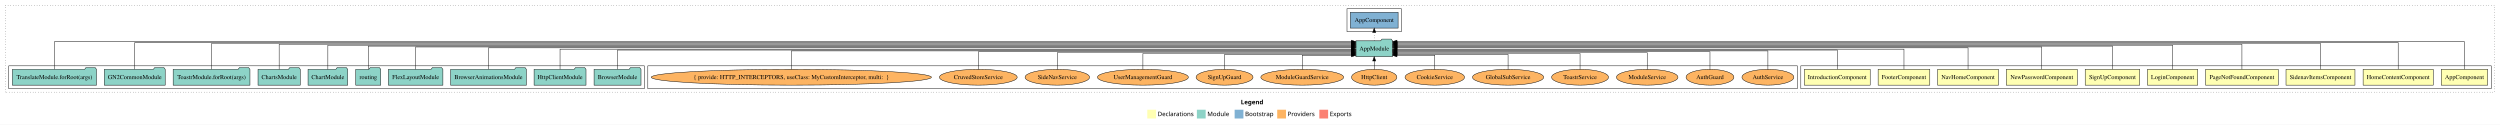
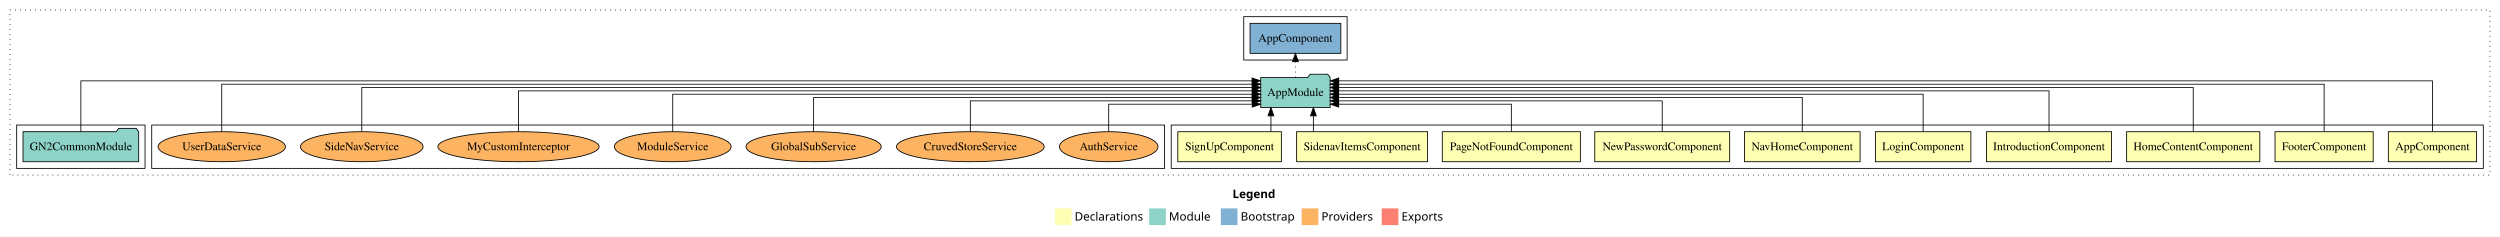
- <svg xmlns="http://www.w3.org/2000/svg" width="5696pt" height="284pt" viewBox="0.00 0.00 5696.00 284.00">
+ <svg xmlns="http://www.w3.org/2000/svg" width="2999pt" height="284pt" viewBox="0.00 0.00 2999.00 284.00">
  <g id="graph0" class="graph" transform="scale(1 1) rotate(0) translate(4 280)">
-     <polygon fill="white" stroke="transparent" points="-4,4 -4,-280 5692,-280 5692,4 -4,4" />
-     <text text-anchor="start" x="2823.01" y="-42.4" font-family="sans-serif" font-weight="bold" font-size="14.00">Legend</text>
-     <polygon fill="#ffffb3" stroke="transparent" points="2610,-10 2610,-30 2630,-30 2630,-10 2610,-10" />
-     <text text-anchor="start" x="2633.63" y="-15.4" font-family="sans-serif" font-size="14.00">  Declarations</text>
-     <polygon fill="#8dd3c7" stroke="transparent" points="2723,-10 2723,-30 2743,-30 2743,-10 2723,-10" />
-     <text text-anchor="start" x="2746.73" y="-15.4" font-family="sans-serif" font-size="14.00">  Module</text>
-     <polygon fill="#80b1d3" stroke="transparent" points="2809,-10 2809,-30 2829,-30 2829,-10 2809,-10" />
-     <text text-anchor="start" x="2832.78" y="-15.4" font-family="sans-serif" font-size="14.00">  Bootstrap</text>
-     <polygon fill="#fdb462" stroke="transparent" points="2906,-10 2906,-30 2926,-30 2926,-10 2906,-10" />
-     <text text-anchor="start" x="2929.67" y="-15.4" font-family="sans-serif" font-size="14.00">  Providers</text>
-     <polygon fill="#fb8072" stroke="transparent" points="3002,-10 3002,-30 3022,-30 3022,-10 3002,-10" />
-     <text text-anchor="start" x="3025.73" y="-15.4" font-family="sans-serif" font-size="14.00">  Exports</text>
+     <polygon fill="white" stroke="transparent" points="-4,4 -4,-280 2995,-280 2995,4 -4,4" />
+     <text text-anchor="start" x="1474.51" y="-42.4" font-family="sans-serif" font-weight="bold" font-size="14.00">Legend</text>
+     <polygon fill="#ffffb3" stroke="transparent" points="1261.5,-10 1261.5,-30 1281.5,-30 1281.5,-10 1261.5,-10" />
+     <text text-anchor="start" x="1285.13" y="-15.4" font-family="sans-serif" font-size="14.00">  Declarations</text>
+     <polygon fill="#8dd3c7" stroke="transparent" points="1374.5,-10 1374.5,-30 1394.5,-30 1394.5,-10 1374.5,-10" />
+     <text text-anchor="start" x="1398.23" y="-15.4" font-family="sans-serif" font-size="14.00">  Module</text>
+     <polygon fill="#80b1d3" stroke="transparent" points="1460.5,-10 1460.5,-30 1480.5,-30 1480.5,-10 1460.5,-10" />
+     <text text-anchor="start" x="1484.28" y="-15.4" font-family="sans-serif" font-size="14.00">  Bootstrap</text>
+     <polygon fill="#fdb462" stroke="transparent" points="1557.5,-10 1557.5,-30 1577.5,-30 1577.5,-10 1557.5,-10" />
+     <text text-anchor="start" x="1581.17" y="-15.4" font-family="sans-serif" font-size="14.00">  Providers</text>
+     <polygon fill="#fb8072" stroke="transparent" points="1653.5,-10 1653.5,-30 1673.5,-30 1673.5,-10 1653.5,-10" />
+     <text text-anchor="start" x="1677.23" y="-15.4" font-family="sans-serif" font-size="14.00">  Exports</text>
    <g id="clust1" class="cluster">
-       <polygon fill="none" stroke="black" stroke-dasharray="1,5" points="8,-70 8,-268 5680,-268 5680,-70 8,-70" />
+       <polygon fill="none" stroke="black" stroke-dasharray="1,5" points="8,-70 8,-268 2983,-268 2983,-70 8,-70" />
    </g>
    <g id="clust2" class="cluster">
-       <polygon fill="none" stroke="black" points="4099,-78 4099,-130 5672,-130 5672,-78 4099,-78" />
+       <polygon fill="none" stroke="black" points="1401,-78 1401,-130 2975,-130 2975,-78 1401,-78" />
+     </g>
+     <g id="clust16" class="cluster">
+       <polygon fill="none" stroke="black" points="178,-78 178,-130 1393,-130 1393,-78 178,-78" />
+     </g>
+     <g id="clust13" class="cluster">
+       <polygon fill="none" stroke="black" points="16,-78 16,-130 170,-130 170,-78 16,-78" />
    </g>
    <g id="clust15" class="cluster">
-       <polygon fill="none" stroke="black" points="3065,-208 3065,-260 3189,-260 3189,-208 3065,-208" />
-     </g>
-     <g id="clust16" class="cluster">
-       <polygon fill="none" stroke="black" points="1472,-78 1472,-130 4091,-130 4091,-78 1472,-78" />
-     </g>
-     <g id="clust13" class="cluster">
-       <polygon fill="none" stroke="black" points="16,-78 16,-130 1464,-130 1464,-78 16,-78" />
+       <polygon fill="none" stroke="black" points="1488,-208 1488,-260 1612,-260 1612,-208 1488,-208" />
    </g>
    <g id="node1" class="node">
-       <polygon fill="#ffffb3" stroke="black" points="5663.94,-122 5558.06,-122 5558.06,-86 5663.94,-86 5663.94,-122" />
-       <text text-anchor="middle" x="5611" y="-99.8" font-family="Times,serif" font-size="14.00">AppComponent</text>
+       <polygon fill="#ffffb3" stroke="black" points="2966.94,-122 2861.06,-122 2861.06,-86 2966.94,-86 2966.94,-122" />
+       <text text-anchor="middle" x="2914" y="-99.8" font-family="Times,serif" font-size="14.00">AppComponent</text>
    </g>
    <g id="node11" class="node">
-       <polygon fill="#8dd3c7" stroke="black" points="3168.66,-187 3165.66,-191 3144.66,-191 3141.66,-187 3085.34,-187 3085.34,-151 3168.66,-151 3168.66,-187" />
-       <text text-anchor="middle" x="3127" y="-164.8" font-family="Times,serif" font-size="14.00">AppModule</text>
+       <polygon fill="#8dd3c7" stroke="black" points="1591.66,-187 1588.66,-191 1567.66,-191 1564.66,-187 1508.34,-187 1508.34,-151 1591.66,-151 1591.66,-187" />
+       <text text-anchor="middle" x="1550" y="-164.8" font-family="Times,serif" font-size="14.00">AppModule</text>
    </g>
    <g id="edge1" class="edge">
-       <path fill="none" stroke="black" d="M5611,-122.38C5611,-146.28 5611,-185 5611,-185 5611,-185 3178.81,-185 3178.81,-185" />
-       <polygon fill="black" stroke="black" points="3178.81,-181.5 3168.81,-185 3178.81,-188.5 3178.81,-181.5" />
+       <path fill="none" stroke="black" d="M2914,-122.32C2914,-145.66 2914,-183 2914,-183 2914,-183 1601.94,-183 1601.94,-183" />
+       <polygon fill="black" stroke="black" points="1601.94,-179.5 1591.94,-183 1601.94,-186.5 1601.94,-179.5" />
    </g>
    <g id="node2" class="node">
-       <polygon fill="#ffffb3" stroke="black" points="5539.88,-122 5380.12,-122 5380.12,-86 5539.88,-86 5539.88,-122" />
-       <text text-anchor="middle" x="5460" y="-99.8" font-family="Times,serif" font-size="14.00">HomeContentComponent</text>
+       <polygon fill="#ffffb3" stroke="black" points="2842.88,-122 2725.12,-122 2725.12,-86 2842.88,-86 2842.88,-122" />
+       <text text-anchor="middle" x="2784" y="-99.8" font-family="Times,serif" font-size="14.00">FooterComponent</text>
    </g>
    <g id="edge2" class="edge">
-       <path fill="none" stroke="black" d="M5460,-122.32C5460,-145.66 5460,-183 5460,-183 5460,-183 3178.98,-183 3178.98,-183" />
-       <polygon fill="black" stroke="black" points="3178.98,-179.5 3168.98,-183 3178.98,-186.5 3178.98,-179.5" />
+       <path fill="none" stroke="black" d="M2784,-122.16C2784,-144.35 2784,-179 2784,-179 2784,-179 1601.76,-179 1601.76,-179" />
+       <polygon fill="black" stroke="black" points="1601.76,-175.5 1591.76,-179 1601.76,-182.5 1601.76,-175.5" />
    </g>
    <g id="node3" class="node">
-       <polygon fill="#ffffb3" stroke="black" points="5361.54,-122 5204.46,-122 5204.46,-86 5361.54,-86 5361.54,-122" />
-       <text text-anchor="middle" x="5283" y="-99.8" font-family="Times,serif" font-size="14.00">SidenavItemsComponent</text>
+       <polygon fill="#ffffb3" stroke="black" points="2706.88,-122 2547.12,-122 2547.12,-86 2706.88,-86 2706.88,-122" />
+       <text text-anchor="middle" x="2627" y="-99.8" font-family="Times,serif" font-size="14.00">HomeContentComponent</text>
    </g>
    <g id="edge3" class="edge">
-       <path fill="none" stroke="black" d="M5283,-122.25C5283,-145.02 5283,-181 5283,-181 5283,-181 3179.1,-181 3179.1,-181" />
-       <polygon fill="black" stroke="black" points="3179.1,-177.5 3169.1,-181 3179.1,-184.5 3179.1,-177.5" />
+       <path fill="none" stroke="black" d="M2627,-122.28C2627,-143.32 2627,-175 2627,-175 2627,-175 1601.89,-175 1601.89,-175" />
+       <polygon fill="black" stroke="black" points="1601.89,-171.5 1591.89,-175 1601.89,-178.5 1601.89,-171.5" />
    </g>
    <g id="node4" class="node">
-       <polygon fill="#ffffb3" stroke="black" points="5186.82,-122 5021.18,-122 5021.18,-86 5186.82,-86 5186.82,-122" />
-       <text text-anchor="middle" x="5104" y="-99.8" font-family="Times,serif" font-size="14.00">PageNotFoundComponent</text>
+       <polygon fill="#ffffb3" stroke="black" points="2529.04,-122 2378.96,-122 2378.96,-86 2529.04,-86 2529.04,-122" />
+       <text text-anchor="middle" x="2454" y="-99.8" font-family="Times,serif" font-size="14.00">IntroductionComponent</text>
    </g>
    <g id="edge4" class="edge">
-       <path fill="none" stroke="black" d="M5104,-122.16C5104,-144.35 5104,-179 5104,-179 5104,-179 3178.75,-179 3178.75,-179" />
-       <polygon fill="black" stroke="black" points="3178.75,-175.5 3168.75,-179 3178.75,-182.5 3178.75,-175.5" />
+       <path fill="none" stroke="black" d="M2454,-122.31C2454,-142.15 2454,-171 2454,-171 2454,-171 1601.79,-171 1601.79,-171" />
+       <polygon fill="black" stroke="black" points="1601.79,-167.5 1591.79,-171 1601.79,-174.5 1601.79,-167.5" />
    </g>
    <g id="node5" class="node">
-       <polygon fill="#ffffb3" stroke="black" points="5003.28,-122 4888.72,-122 4888.72,-86 5003.28,-86 5003.28,-122" />
-       <text text-anchor="middle" x="4946" y="-99.8" font-family="Times,serif" font-size="14.00">LoginComponent</text>
+       <polygon fill="#ffffb3" stroke="black" points="2360.28,-122 2245.72,-122 2245.72,-86 2360.28,-86 2360.28,-122" />
+       <text text-anchor="middle" x="2303" y="-99.8" font-family="Times,serif" font-size="14.00">LoginComponent</text>
    </g>
    <g id="edge5" class="edge">
-       <path fill="none" stroke="black" d="M4946,-122.04C4946,-143.66 4946,-177 4946,-177 4946,-177 3178.85,-177 3178.85,-177" />
-       <polygon fill="black" stroke="black" points="3178.85,-173.5 3168.85,-177 3178.85,-180.5 3178.85,-173.5" />
+       <path fill="none" stroke="black" d="M2303,-122.22C2303,-140.83 2303,-167 2303,-167 2303,-167 1601.83,-167 1601.83,-167" />
+       <polygon fill="black" stroke="black" points="1601.83,-163.5 1591.83,-167 1601.83,-170.5 1601.83,-163.5" />
    </g>
    <g id="node6" class="node">
-       <polygon fill="#ffffb3" stroke="black" points="4871.11,-122 4746.89,-122 4746.89,-86 4871.11,-86 4871.11,-122" />
-       <text text-anchor="middle" x="4809" y="-99.8" font-family="Times,serif" font-size="14.00">SignUpComponent</text>
+       <polygon fill="#ffffb3" stroke="black" points="2227.37,-122 2088.63,-122 2088.63,-86 2227.37,-86 2227.37,-122" />
+       <text text-anchor="middle" x="2158" y="-99.8" font-family="Times,serif" font-size="14.00">NavHomeComponent</text>
    </g>
    <g id="edge6" class="edge">
-       <path fill="none" stroke="black" d="M4809,-122.28C4809,-143.32 4809,-175 4809,-175 4809,-175 3179,-175 3179,-175" />
-       <polygon fill="black" stroke="black" points="3179,-171.5 3169,-175 3179,-178.5 3179,-171.5" />
+       <path fill="none" stroke="black" d="M2158,-122.02C2158,-139.37 2158,-163 2158,-163 2158,-163 1601.79,-163 1601.79,-163" />
+       <polygon fill="black" stroke="black" points="1601.79,-159.5 1591.79,-163 1601.79,-166.5 1601.79,-159.5" />
    </g>
    <g id="node7" class="node">
-       <polygon fill="#ffffb3" stroke="black" points="4728.91,-122 4567.09,-122 4567.09,-86 4728.91,-86 4728.91,-122" />
-       <text text-anchor="middle" x="4648" y="-99.8" font-family="Times,serif" font-size="14.00">NewPasswordComponent</text>
+       <polygon fill="#ffffb3" stroke="black" points="2070.91,-122 1909.09,-122 1909.09,-86 2070.91,-86 2070.91,-122" />
+       <text text-anchor="middle" x="1990" y="-99.8" font-family="Times,serif" font-size="14.00">NewPasswordComponent</text>
    </g>
    <g id="edge7" class="edge">
-       <path fill="none" stroke="black" d="M4648,-122.13C4648,-142.57 4648,-173 4648,-173 4648,-173 3178.87,-173 3178.87,-173" />
-       <polygon fill="black" stroke="black" points="3178.87,-169.5 3168.87,-173 3178.87,-176.5 3178.87,-169.5" />
+       <path fill="none" stroke="black" d="M1990,-122.01C1990,-138.05 1990,-159 1990,-159 1990,-159 1601.79,-159 1601.79,-159" />
+       <polygon fill="black" stroke="black" points="1601.79,-155.5 1591.79,-159 1601.79,-162.5 1601.79,-155.5" />
    </g>
    <g id="node8" class="node">
-       <polygon fill="#ffffb3" stroke="black" points="4549.37,-122 4410.63,-122 4410.63,-86 4549.37,-86 4549.37,-122" />
-       <text text-anchor="middle" x="4480" y="-99.8" font-family="Times,serif" font-size="14.00">NavHomeComponent</text>
+       <polygon fill="#ffffb3" stroke="black" points="1891.82,-122 1726.18,-122 1726.18,-86 1891.82,-86 1891.82,-122" />
+       <text text-anchor="middle" x="1809" y="-99.8" font-family="Times,serif" font-size="14.00">PageNotFoundComponent</text>
    </g>
    <g id="edge8" class="edge">
-       <path fill="none" stroke="black" d="M4480,-122.31C4480,-142.15 4480,-171 4480,-171 4480,-171 3178.98,-171 3178.98,-171" />
-       <polygon fill="black" stroke="black" points="3178.98,-167.5 3168.98,-171 3178.98,-174.5 3178.98,-167.5" />
+       <path fill="none" stroke="black" d="M1809,-122.12C1809,-136.78 1809,-155 1809,-155 1809,-155 1601.9,-155 1601.9,-155" />
+       <polygon fill="black" stroke="black" points="1601.9,-151.5 1591.9,-155 1601.9,-158.5 1601.9,-151.5" />
    </g>
    <g id="node9" class="node">
-       <polygon fill="#ffffb3" stroke="black" points="4392.88,-122 4275.12,-122 4275.12,-86 4392.88,-86 4392.88,-122" />
-       <text text-anchor="middle" x="4334" y="-99.8" font-family="Times,serif" font-size="14.00">FooterComponent</text>
+       <polygon fill="#ffffb3" stroke="black" points="1708.54,-122 1551.46,-122 1551.46,-86 1708.54,-86 1708.54,-122" />
+       <text text-anchor="middle" x="1630" y="-99.8" font-family="Times,serif" font-size="14.00">SidenavItemsComponent</text>
    </g>
    <g id="edge9" class="edge">
-       <path fill="none" stroke="black" d="M4334,-122.17C4334,-141.09 4334,-168 4334,-168 4334,-168 3178.9,-168 3178.9,-168" />
-       <polygon fill="black" stroke="black" points="3178.9,-164.5 3168.9,-168 3178.9,-171.5 3178.9,-164.5" />
+       <path fill="none" stroke="black" d="M1571.53,-122.11C1571.53,-122.11 1571.53,-140.99 1571.53,-140.99" />
+       <polygon fill="black" stroke="black" points="1568.03,-140.99 1571.53,-150.99 1575.03,-140.99 1568.03,-140.99" />
    </g>
    <g id="node10" class="node">
-       <polygon fill="#ffffb3" stroke="black" points="4257.04,-122 4106.96,-122 4106.96,-86 4257.04,-86 4257.04,-122" />
-       <text text-anchor="middle" x="4182" y="-99.8" font-family="Times,serif" font-size="14.00">IntroductionComponent</text>
+       <polygon fill="#ffffb3" stroke="black" points="1533.11,-122 1408.89,-122 1408.89,-86 1533.11,-86 1533.11,-122" />
+       <text text-anchor="middle" x="1471" y="-99.8" font-family="Times,serif" font-size="14.00">SignUpComponent</text>
    </g>
    <g id="edge10" class="edge">
-       <path fill="none" stroke="black" d="M4182,-122.27C4182,-140.56 4182,-166 4182,-166 4182,-166 3178.68,-166 3178.68,-166" />
-       <polygon fill="black" stroke="black" points="3178.68,-162.5 3168.68,-166 3178.68,-169.5 3178.68,-162.5" />
+       <path fill="none" stroke="black" d="M1520.61,-122.11C1520.61,-122.11 1520.61,-140.99 1520.61,-140.99" />
+       <polygon fill="black" stroke="black" points="1517.11,-140.99 1520.61,-150.99 1524.11,-140.99 1517.11,-140.99" />
    </g>
-     <g id="node22" class="node">
-       <polygon fill="#80b1d3" stroke="black" points="3181.44,-252 3072.56,-252 3072.56,-216 3181.44,-216 3181.44,-252" />
-       <text text-anchor="middle" x="3127" y="-229.8" font-family="Times,serif" font-size="14.00">AppComponent </text>
+     <g id="node13" class="node">
+       <polygon fill="#80b1d3" stroke="black" points="1604.44,-252 1495.56,-252 1495.56,-216 1604.44,-216 1604.44,-252" />
+       <text text-anchor="middle" x="1550" y="-229.8" font-family="Times,serif" font-size="14.00">AppComponent </text>
    </g>
-     <g id="edge21" class="edge">
-       <path fill="none" stroke="black" stroke-dasharray="1,5" d="M3127,-187.11C3127,-187.11 3127,-205.99 3127,-205.99" />
-       <polygon fill="black" stroke="black" points="3123.5,-205.99 3127,-215.99 3130.5,-205.99 3123.5,-205.99" />
+     <g id="edge12" class="edge">
+       <path fill="none" stroke="black" stroke-dasharray="1,5" d="M1550,-187.11C1550,-187.11 1550,-205.99 1550,-205.99" />
+       <polygon fill="black" stroke="black" points="1546.5,-205.99 1550,-215.99 1553.5,-205.99 1546.5,-205.99" />
    </g>
    <g id="node12" class="node">
-       <polygon fill="#8dd3c7" stroke="black" points="1456.47,-122 1453.47,-126 1432.47,-126 1429.47,-122 1349.53,-122 1349.53,-86 1456.47,-86 1456.47,-122" />
-       <text text-anchor="middle" x="1403" y="-99.8" font-family="Times,serif" font-size="14.00">BrowserModule</text>
+       <polygon fill="#8dd3c7" stroke="black" points="162.38,-122 159.38,-126 138.38,-126 135.38,-122 23.62,-122 23.62,-86 162.38,-86 162.38,-122" />
+       <text text-anchor="middle" x="93" y="-99.8" font-family="Times,serif" font-size="14.00">GN2CommonModule</text>
    </g>
    <g id="edge11" class="edge">
-       <path fill="none" stroke="black" d="M1403,-122.27C1403,-140.56 1403,-166 1403,-166 1403,-166 3075.24,-166 3075.24,-166" />
-       <polygon fill="black" stroke="black" points="3075.24,-169.5 3085.24,-166 3075.24,-162.5 3075.24,-169.5" />
-     </g>
-     <g id="node13" class="node">
-       <polygon fill="#8dd3c7" stroke="black" points="1331.16,-122 1328.16,-126 1307.16,-126 1304.16,-122 1212.84,-122 1212.84,-86 1331.16,-86 1331.16,-122" />
-       <text text-anchor="middle" x="1272" y="-99.8" font-family="Times,serif" font-size="14.00">HttpClientModule</text>
-     </g>
-     <g id="edge12" class="edge">
-       <path fill="none" stroke="black" d="M1272,-122.17C1272,-141.09 1272,-168 1272,-168 1272,-168 3075.21,-168 3075.21,-168" />
-       <polygon fill="black" stroke="black" points="3075.21,-171.5 3085.21,-168 3075.21,-164.5 3075.21,-171.5" />
+       <path fill="none" stroke="black" d="M93,-122.32C93,-145.66 93,-183 93,-183 93,-183 1497.97,-183 1497.97,-183" />
+       <polygon fill="black" stroke="black" points="1497.97,-186.5 1507.97,-183 1497.97,-179.5 1497.97,-186.5" />
    </g>
    <g id="node14" class="node">
-       <polygon fill="#8dd3c7" stroke="black" points="1195.3,-122 1192.3,-126 1171.3,-126 1168.3,-122 1022.7,-122 1022.7,-86 1195.3,-86 1195.3,-122" />
-       <text text-anchor="middle" x="1109" y="-99.8" font-family="Times,serif" font-size="14.00">BrowserAnimationsModule</text>
+       <ellipse fill="#fdb462" stroke="black" cx="1326" cy="-104" rx="59.11" ry="18" />
+       <text text-anchor="middle" x="1326" y="-99.8" font-family="Times,serif" font-size="14.00">AuthService</text>
    </g>
    <g id="edge13" class="edge">
-       <path fill="none" stroke="black" d="M1109,-122.31C1109,-142.15 1109,-171 1109,-171 1109,-171 3075.31,-171 3075.31,-171" />
-       <polygon fill="black" stroke="black" points="3075.31,-174.5 3085.31,-171 3075.31,-167.5 3075.31,-174.5" />
+       <path fill="none" stroke="black" d="M1326,-122.12C1326,-136.78 1326,-155 1326,-155 1326,-155 1498.13,-155 1498.13,-155" />
+       <polygon fill="black" stroke="black" points="1498.13,-158.5 1508.13,-155 1498.13,-151.5 1498.13,-158.5" />
    </g>
    <g id="node15" class="node">
-       <polygon fill="#8dd3c7" stroke="black" points="1005.1,-122 1002.1,-126 981.1,-126 978.1,-122 880.9,-122 880.9,-86 1005.1,-86 1005.1,-122" />
-       <text text-anchor="middle" x="943" y="-99.8" font-family="Times,serif" font-size="14.00">FlexLayoutModule</text>
+       <ellipse fill="#fdb462" stroke="black" cx="1160" cy="-104" rx="88.6" ry="18" />
+       <text text-anchor="middle" x="1160" y="-99.8" font-family="Times,serif" font-size="14.00">CruvedStoreService</text>
    </g>
    <g id="edge14" class="edge">
-       <path fill="none" stroke="black" d="M943,-122.13C943,-142.57 943,-173 943,-173 943,-173 3075.32,-173 3075.32,-173" />
-       <polygon fill="black" stroke="black" points="3075.32,-176.5 3085.32,-173 3075.32,-169.5 3075.32,-176.5" />
+       <path fill="none" stroke="black" d="M1160,-122.01C1160,-138.05 1160,-159 1160,-159 1160,-159 1498.26,-159 1498.26,-159" />
+       <polygon fill="black" stroke="black" points="1498.26,-162.5 1508.26,-159 1498.26,-155.5 1498.26,-162.5" />
    </g>
    <g id="node16" class="node">
-       <polygon fill="#8dd3c7" stroke="black" points="863.44,-122 860.44,-126 839.44,-126 836.44,-122 806.56,-122 806.56,-86 863.44,-86 863.44,-122" />
-       <text text-anchor="middle" x="835" y="-99.8" font-family="Times,serif" font-size="14.00">routing</text>
+       <ellipse fill="#fdb462" stroke="black" cx="972" cy="-104" rx="81.1" ry="18" />
+       <text text-anchor="middle" x="972" y="-99.8" font-family="Times,serif" font-size="14.00">GlobalSubService</text>
    </g>
    <g id="edge15" class="edge">
-       <path fill="none" stroke="black" d="M835,-122.28C835,-143.32 835,-175 835,-175 835,-175 3075.26,-175 3075.26,-175" />
-       <polygon fill="black" stroke="black" points="3075.26,-178.5 3085.26,-175 3075.26,-171.5 3075.26,-178.5" />
+       <path fill="none" stroke="black" d="M972,-122.02C972,-139.37 972,-163 972,-163 972,-163 1497.97,-163 1497.97,-163" />
+       <polygon fill="black" stroke="black" points="1497.97,-166.5 1507.97,-163 1497.97,-159.5 1497.97,-166.5" />
    </g>
    <g id="node17" class="node">
-       <polygon fill="#8dd3c7" stroke="black" points="788.15,-122 785.15,-126 764.15,-126 761.15,-122 697.85,-122 697.85,-86 788.15,-86 788.15,-122" />
-       <text text-anchor="middle" x="743" y="-99.8" font-family="Times,serif" font-size="14.00">ChartModule</text>
+       <ellipse fill="#fdb462" stroke="black" cx="803" cy="-104" rx="70.06" ry="18" />
+       <text text-anchor="middle" x="803" y="-99.8" font-family="Times,serif" font-size="14.00">ModuleService</text>
    </g>
    <g id="edge16" class="edge">
-       <path fill="none" stroke="black" d="M743,-122.04C743,-143.66 743,-177 743,-177 743,-177 3075.12,-177 3075.12,-177" />
-       <polygon fill="black" stroke="black" points="3075.12,-180.5 3085.12,-177 3075.12,-173.5 3075.12,-180.5" />
+       <path fill="none" stroke="black" d="M803,-122.22C803,-140.83 803,-167 803,-167 803,-167 1498.24,-167 1498.24,-167" />
+       <polygon fill="black" stroke="black" points="1498.24,-170.5 1508.24,-167 1498.24,-163.5 1498.24,-170.5" />
    </g>
    <g id="node18" class="node">
-       <polygon fill="#8dd3c7" stroke="black" points="680.1,-122 677.1,-126 656.1,-126 653.1,-122 583.9,-122 583.9,-86 680.1,-86 680.1,-122" />
-       <text text-anchor="middle" x="632" y="-99.8" font-family="Times,serif" font-size="14.00">ChartsModule</text>
+       <ellipse fill="#fdb462" stroke="black" cx="618" cy="-104" rx="96.71" ry="18" />
+       <text text-anchor="middle" x="618" y="-99.8" font-family="Times,serif" font-size="14.00">MyCustomInterceptor</text>
    </g>
    <g id="edge17" class="edge">
-       <path fill="none" stroke="black" d="M632,-122.16C632,-144.35 632,-179 632,-179 632,-179 3075.26,-179 3075.26,-179" />
-       <polygon fill="black" stroke="black" points="3075.26,-182.5 3085.26,-179 3075.26,-175.5 3075.26,-182.5" />
+       <path fill="none" stroke="black" d="M618,-122.31C618,-142.15 618,-171 618,-171 618,-171 1498.14,-171 1498.14,-171" />
+       <polygon fill="black" stroke="black" points="1498.14,-174.5 1508.14,-171 1498.14,-167.5 1498.14,-174.5" />
    </g>
    <g id="node19" class="node">
-       <polygon fill="#8dd3c7" stroke="black" points="565.5,-122 562.5,-126 541.5,-126 538.5,-122 390.5,-122 390.5,-86 565.5,-86 565.5,-122" />
-       <text text-anchor="middle" x="478" y="-99.8" font-family="Times,serif" font-size="14.00">ToastrModule.forRoot(args)</text>
+       <ellipse fill="#fdb462" stroke="black" cx="430" cy="-104" rx="73.49" ry="18" />
+       <text text-anchor="middle" x="430" y="-99.8" font-family="Times,serif" font-size="14.00">SideNavService</text>
    </g>
    <g id="edge18" class="edge">
-       <path fill="none" stroke="black" d="M478,-122.25C478,-145.02 478,-181 478,-181 478,-181 3075.12,-181 3075.12,-181" />
-       <polygon fill="black" stroke="black" points="3075.12,-184.5 3085.12,-181 3075.12,-177.5 3075.12,-184.5" />
+       <path fill="none" stroke="black" d="M430,-122.28C430,-143.32 430,-175 430,-175 430,-175 1498.14,-175 1498.14,-175" />
+       <polygon fill="black" stroke="black" points="1498.14,-178.5 1508.14,-175 1498.14,-171.5 1498.14,-178.5" />
    </g>
    <g id="node20" class="node">
-       <polygon fill="#8dd3c7" stroke="black" points="372.38,-122 369.38,-126 348.38,-126 345.38,-122 233.62,-122 233.62,-86 372.38,-86 372.38,-122" />
-       <text text-anchor="middle" x="303" y="-99.8" font-family="Times,serif" font-size="14.00">GN2CommonModule</text>
+       <ellipse fill="#fdb462" stroke="black" cx="262" cy="-104" rx="76.4" ry="18" />
+       <text text-anchor="middle" x="262" y="-99.8" font-family="Times,serif" font-size="14.00">UserDataService</text>
    </g>
    <g id="edge19" class="edge">
-       <path fill="none" stroke="black" d="M303,-122.32C303,-145.66 303,-183 303,-183 303,-183 3075.16,-183 3075.16,-183" />
-       <polygon fill="black" stroke="black" points="3075.16,-186.5 3085.16,-183 3075.16,-179.5 3075.16,-186.5" />
-     </g>
-     <g id="node21" class="node">
-       <polygon fill="#8dd3c7" stroke="black" points="215.82,-122 212.82,-126 191.82,-126 188.82,-122 24.18,-122 24.18,-86 215.82,-86 215.82,-122" />
-       <text text-anchor="middle" x="120" y="-99.8" font-family="Times,serif" font-size="14.00">TranslateModule.forRoot(args)</text>
-     </g>
-     <g id="edge20" class="edge">
-       <path fill="none" stroke="black" d="M120,-122.38C120,-146.28 120,-185 120,-185 120,-185 3075.07,-185 3075.07,-185" />
-       <polygon fill="black" stroke="black" points="3075.07,-188.5 3085.07,-185 3075.07,-181.5 3075.07,-188.5" />
-     </g>
-     <g id="node23" class="node">
-       <ellipse fill="#fdb462" stroke="black" cx="4024" cy="-104" rx="59.11" ry="18" />
-       <text text-anchor="middle" x="4024" y="-99.8" font-family="Times,serif" font-size="14.00">AuthService</text>
-     </g>
-     <g id="edge22" class="edge">
-       <path fill="none" stroke="black" d="M4024,-122C4024,-139.68 4024,-164 4024,-164 4024,-164 3178.76,-164 3178.76,-164" />
-       <polygon fill="black" stroke="black" points="3178.76,-160.5 3168.76,-164 3178.76,-167.5 3178.76,-160.5" />
-     </g>
-     <g id="node24" class="node">
-       <ellipse fill="#fdb462" stroke="black" cx="3892" cy="-104" rx="54.46" ry="18" />
-       <text text-anchor="middle" x="3892" y="-99.8" font-family="Times,serif" font-size="14.00">AuthGuard</text>
-     </g>
-     <g id="edge23" class="edge">
-       <path fill="none" stroke="black" d="M3892,-122.03C3892,-139.06 3892,-162 3892,-162 3892,-162 3178.67,-162 3178.67,-162" />
-       <polygon fill="black" stroke="black" points="3178.67,-158.5 3168.67,-162 3178.67,-165.5 3178.67,-158.5" />
-     </g>
-     <g id="node25" class="node">
-       <ellipse fill="#fdb462" stroke="black" cx="3749" cy="-104" rx="70.06" ry="18" />
-       <text text-anchor="middle" x="3749" y="-99.8" font-family="Times,serif" font-size="14.00">ModuleService</text>
-     </g>
-     <g id="edge24" class="edge">
-       <path fill="none" stroke="black" d="M3749,-122.03C3749,-138.4 3749,-160 3749,-160 3749,-160 3178.78,-160 3178.78,-160" />
-       <polygon fill="black" stroke="black" points="3178.78,-156.5 3168.78,-160 3178.78,-163.5 3178.78,-156.5" />
-     </g>
-     <g id="node26" class="node">
-       <ellipse fill="#fdb462" stroke="black" cx="3596" cy="-104" rx="64.82" ry="18" />
-       <text text-anchor="middle" x="3596" y="-99.8" font-family="Times,serif" font-size="14.00">ToastrService</text>
-     </g>
-     <g id="edge25" class="edge">
-       <path fill="none" stroke="black" d="M3596,-122.28C3596,-137.95 3596,-158 3596,-158 3596,-158 3179.03,-158 3179.03,-158" />
-       <polygon fill="black" stroke="black" points="3179.03,-154.5 3169.03,-158 3179.03,-161.5 3179.03,-154.5" />
-     </g>
-     <g id="node27" class="node">
-       <ellipse fill="#fdb462" stroke="black" cx="3432" cy="-104" rx="81.1" ry="18" />
-       <text text-anchor="middle" x="3432" y="-99.8" font-family="Times,serif" font-size="14.00">GlobalSubService</text>
-     </g>
-     <g id="edge26" class="edge">
-       <path fill="none" stroke="black" d="M3432,-122.19C3432,-137.18 3432,-156 3432,-156 3432,-156 3178.77,-156 3178.77,-156" />
-       <polygon fill="black" stroke="black" points="3178.77,-152.5 3168.77,-156 3178.77,-159.5 3178.77,-152.5" />
-     </g>
-     <g id="node28" class="node">
-       <ellipse fill="#fdb462" stroke="black" cx="3265" cy="-104" rx="67.78" ry="18" />
-       <text text-anchor="middle" x="3265" y="-99.8" font-family="Times,serif" font-size="14.00">CookieService</text>
-     </g>
-     <g id="edge27" class="edge">
-       <path fill="none" stroke="black" d="M3265,-122.05C3265,-136.37 3265,-154 3265,-154 3265,-154 3178.78,-154 3178.78,-154" />
-       <polygon fill="black" stroke="black" points="3178.78,-150.5 3168.78,-154 3178.78,-157.5 3178.78,-150.5" />
-     </g>
-     <g id="node29" class="node">
-       <ellipse fill="#fdb462" stroke="black" cx="3127" cy="-104" rx="51.62" ry="18" />
-       <text text-anchor="middle" x="3127" y="-99.8" font-family="Times,serif" font-size="14.00">HttpClient</text>
-     </g>
-     <g id="edge28" class="edge">
-       <path fill="none" stroke="black" d="M3127,-122.11C3127,-122.11 3127,-140.99 3127,-140.99" />
-       <polygon fill="black" stroke="black" points="3123.5,-140.99 3127,-150.99 3130.5,-140.99 3123.5,-140.99" />
-     </g>
-     <g id="node30" class="node">
-       <ellipse fill="#fdb462" stroke="black" cx="2963" cy="-104" rx="94.32" ry="18" />
-       <text text-anchor="middle" x="2963" y="-99.8" font-family="Times,serif" font-size="14.00">ModuleGuardService</text>
-     </g>
-     <g id="edge29" class="edge">
-       <path fill="none" stroke="black" d="M2963,-122.05C2963,-136.37 2963,-154 2963,-154 2963,-154 3075.19,-154 3075.19,-154" />
-       <polygon fill="black" stroke="black" points="3075.19,-157.5 3085.19,-154 3075.19,-150.5 3075.19,-157.5" />
-     </g>
-     <g id="node31" class="node">
-       <ellipse fill="#fdb462" stroke="black" cx="2786" cy="-104" rx="64.85" ry="18" />
-       <text text-anchor="middle" x="2786" y="-99.8" font-family="Times,serif" font-size="14.00">SignUpGuard</text>
-     </g>
-     <g id="edge30" class="edge">
-       <path fill="none" stroke="black" d="M2786,-122.19C2786,-137.18 2786,-156 2786,-156 2786,-156 3075.19,-156 3075.19,-156" />
-       <polygon fill="black" stroke="black" points="3075.19,-159.5 3085.19,-156 3075.19,-152.5 3075.19,-159.5" />
-     </g>
-     <g id="node32" class="node">
-       <ellipse fill="#fdb462" stroke="black" cx="2600" cy="-104" rx="103.61" ry="18" />
-       <text text-anchor="middle" x="2600" y="-99.8" font-family="Times,serif" font-size="14.00">UserManagementGuard</text>
-     </g>
-     <g id="edge31" class="edge">
-       <path fill="none" stroke="black" d="M2600,-122.28C2600,-137.95 2600,-158 2600,-158 2600,-158 3075.21,-158 3075.21,-158" />
-       <polygon fill="black" stroke="black" points="3075.21,-161.5 3085.21,-158 3075.21,-154.5 3075.21,-161.5" />
-     </g>
-     <g id="node33" class="node">
-       <ellipse fill="#fdb462" stroke="black" cx="2405" cy="-104" rx="73.49" ry="18" />
-       <text text-anchor="middle" x="2405" y="-99.8" font-family="Times,serif" font-size="14.00">SideNavService</text>
-     </g>
-     <g id="edge32" class="edge">
-       <path fill="none" stroke="black" d="M2405,-122.03C2405,-138.4 2405,-160 2405,-160 2405,-160 3075.33,-160 3075.33,-160" />
-       <polygon fill="black" stroke="black" points="3075.33,-163.5 3085.33,-160 3075.33,-156.5 3075.33,-163.5" />
-     </g>
-     <g id="node34" class="node">
-       <ellipse fill="#fdb462" stroke="black" cx="2225" cy="-104" rx="88.6" ry="18" />
-       <text text-anchor="middle" x="2225" y="-99.8" font-family="Times,serif" font-size="14.00">CruvedStoreService</text>
-     </g>
-     <g id="edge33" class="edge">
-       <path fill="none" stroke="black" d="M2225,-122.03C2225,-139.06 2225,-162 2225,-162 2225,-162 3075.3,-162 3075.3,-162" />
-       <polygon fill="black" stroke="black" points="3075.3,-165.5 3085.3,-162 3075.3,-158.5 3075.3,-165.5" />
-     </g>
-     <g id="node35" class="node">
-       <ellipse fill="#fdb462" stroke="black" cx="1799" cy="-104" rx="319.23" ry="18" />
-       <text text-anchor="middle" x="1799" y="-99.8" font-family="Times,serif" font-size="14.00">{ provide: HTTP_INTERCEPTORS, useClass: MyCustomInterceptor, multi:  }</text>
-     </g>
-     <g id="edge34" class="edge">
-       <path fill="none" stroke="black" d="M1799,-122C1799,-139.68 1799,-164 1799,-164 1799,-164 3075.06,-164 3075.06,-164" />
-       <polygon fill="black" stroke="black" points="3075.06,-167.5 3085.06,-164 3075.06,-160.5 3075.06,-167.5" />
+       <path fill="none" stroke="black" d="M262,-122.16C262,-144.35 262,-179 262,-179 262,-179 1498.24,-179 1498.24,-179" />
+       <polygon fill="black" stroke="black" points="1498.24,-182.5 1508.24,-179 1498.24,-175.5 1498.24,-182.5" />
    </g>
  </g>
</svg>
